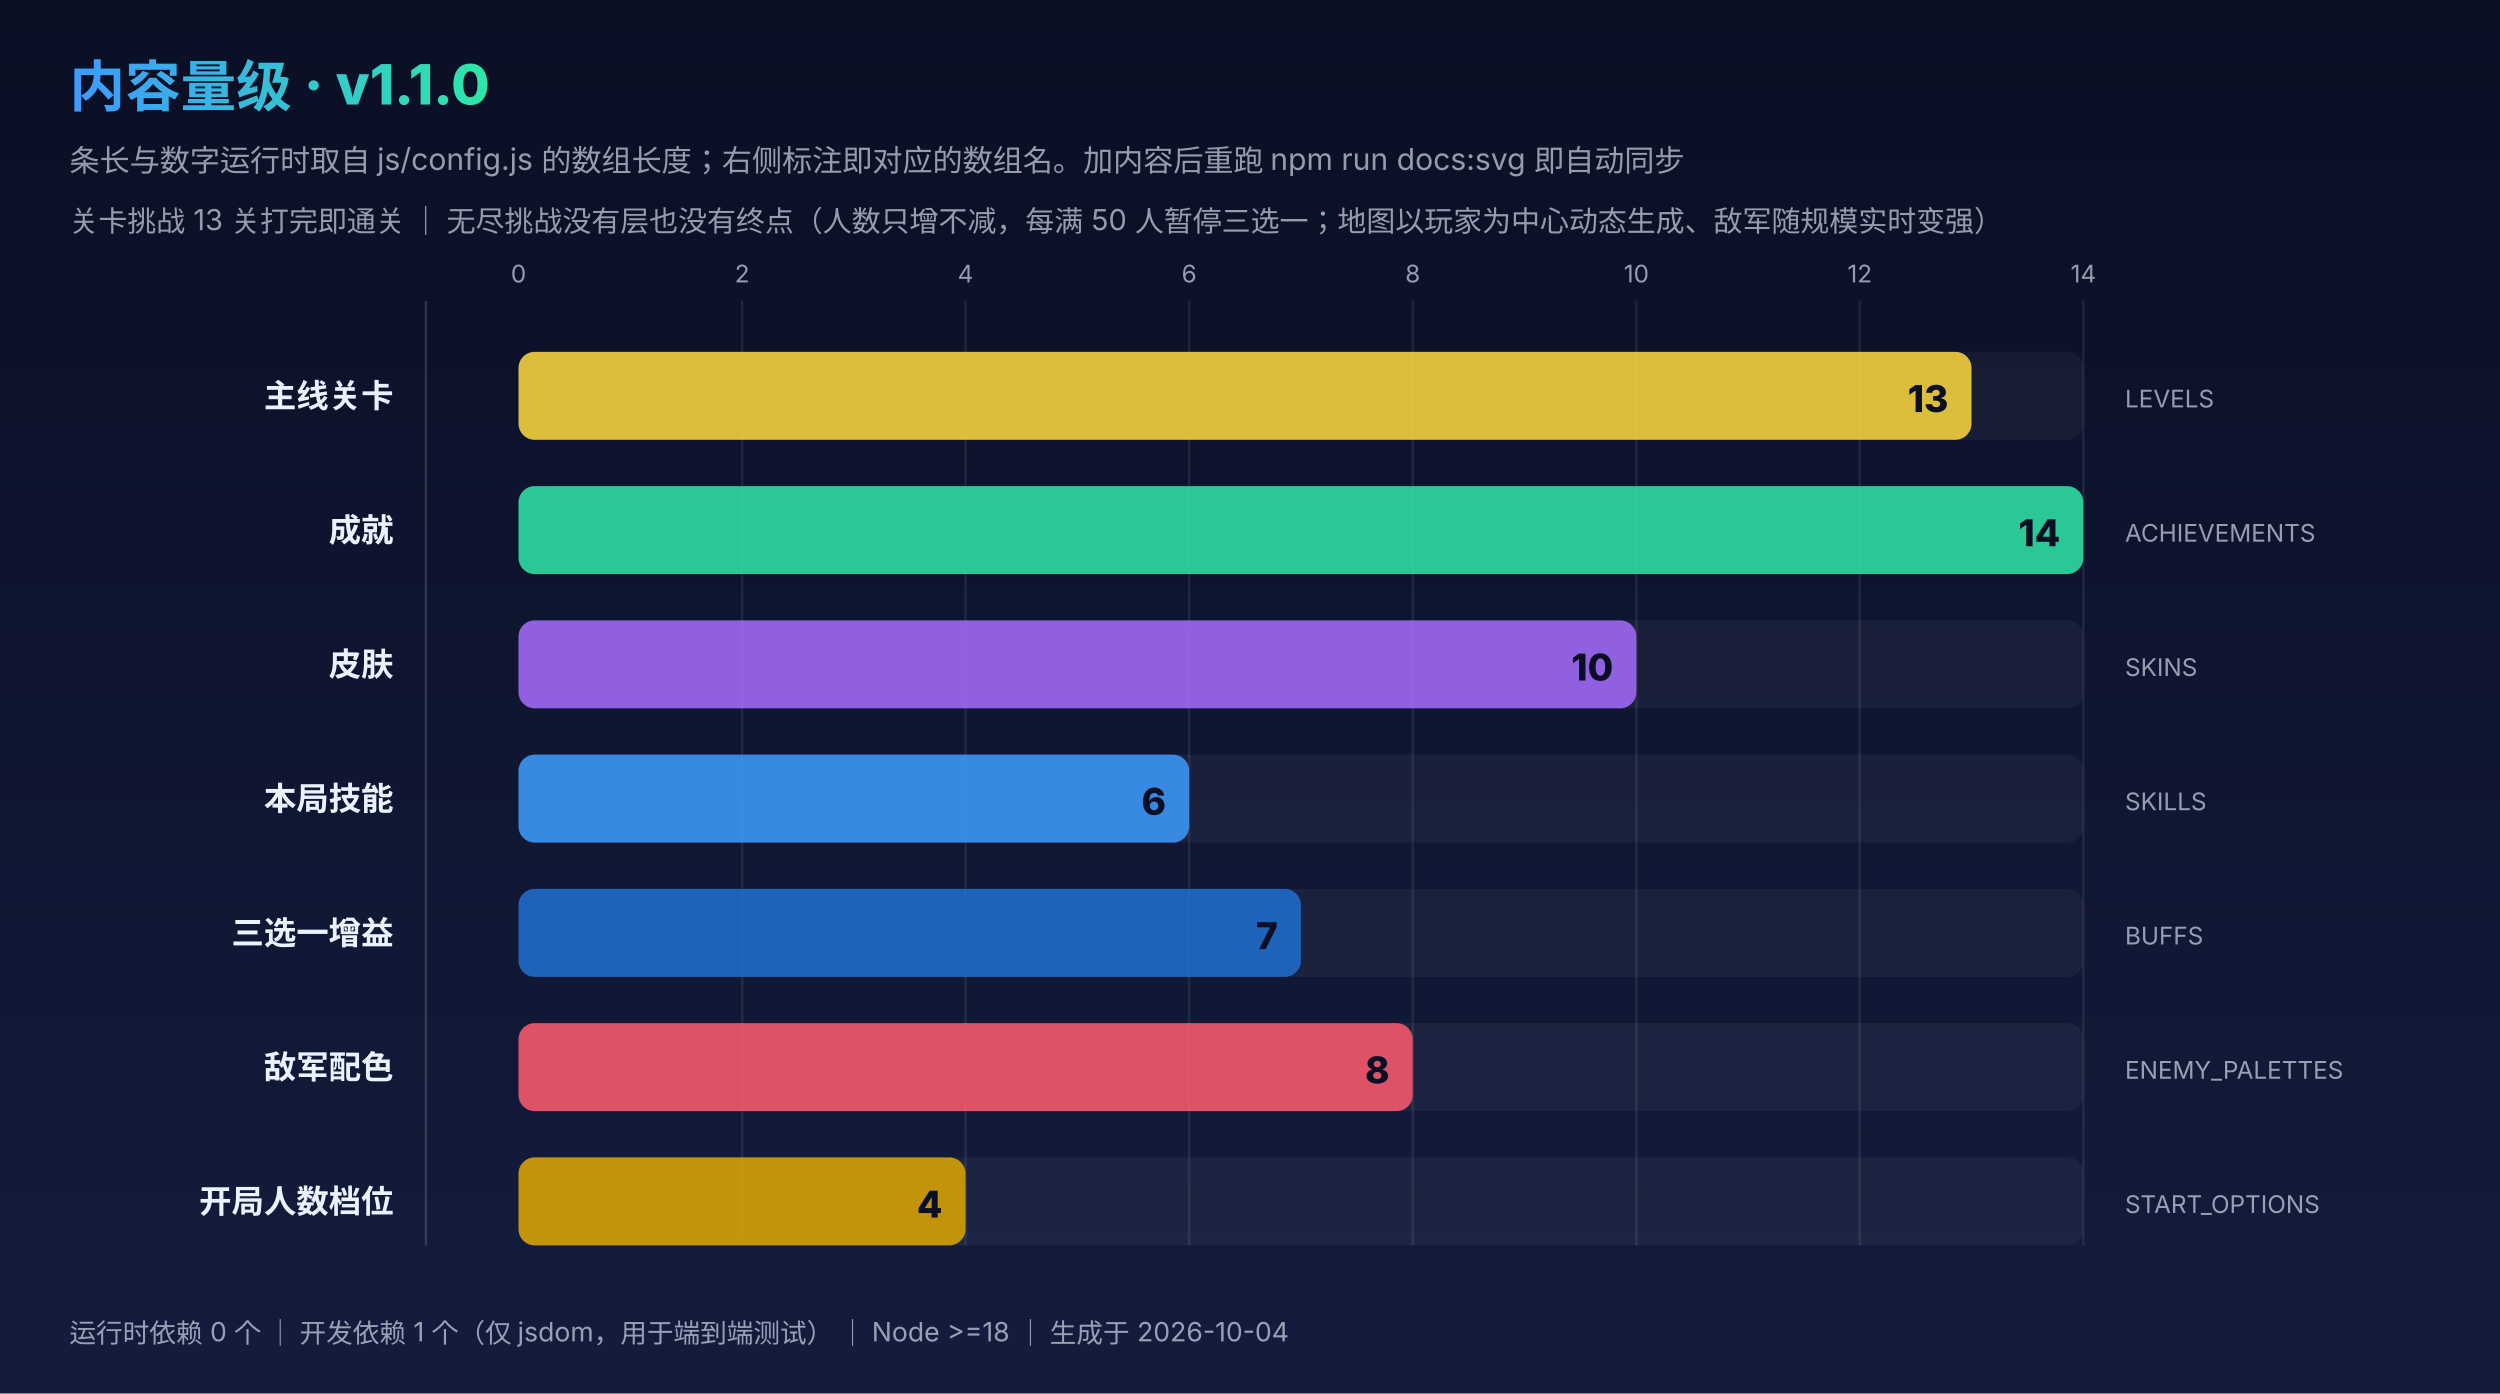
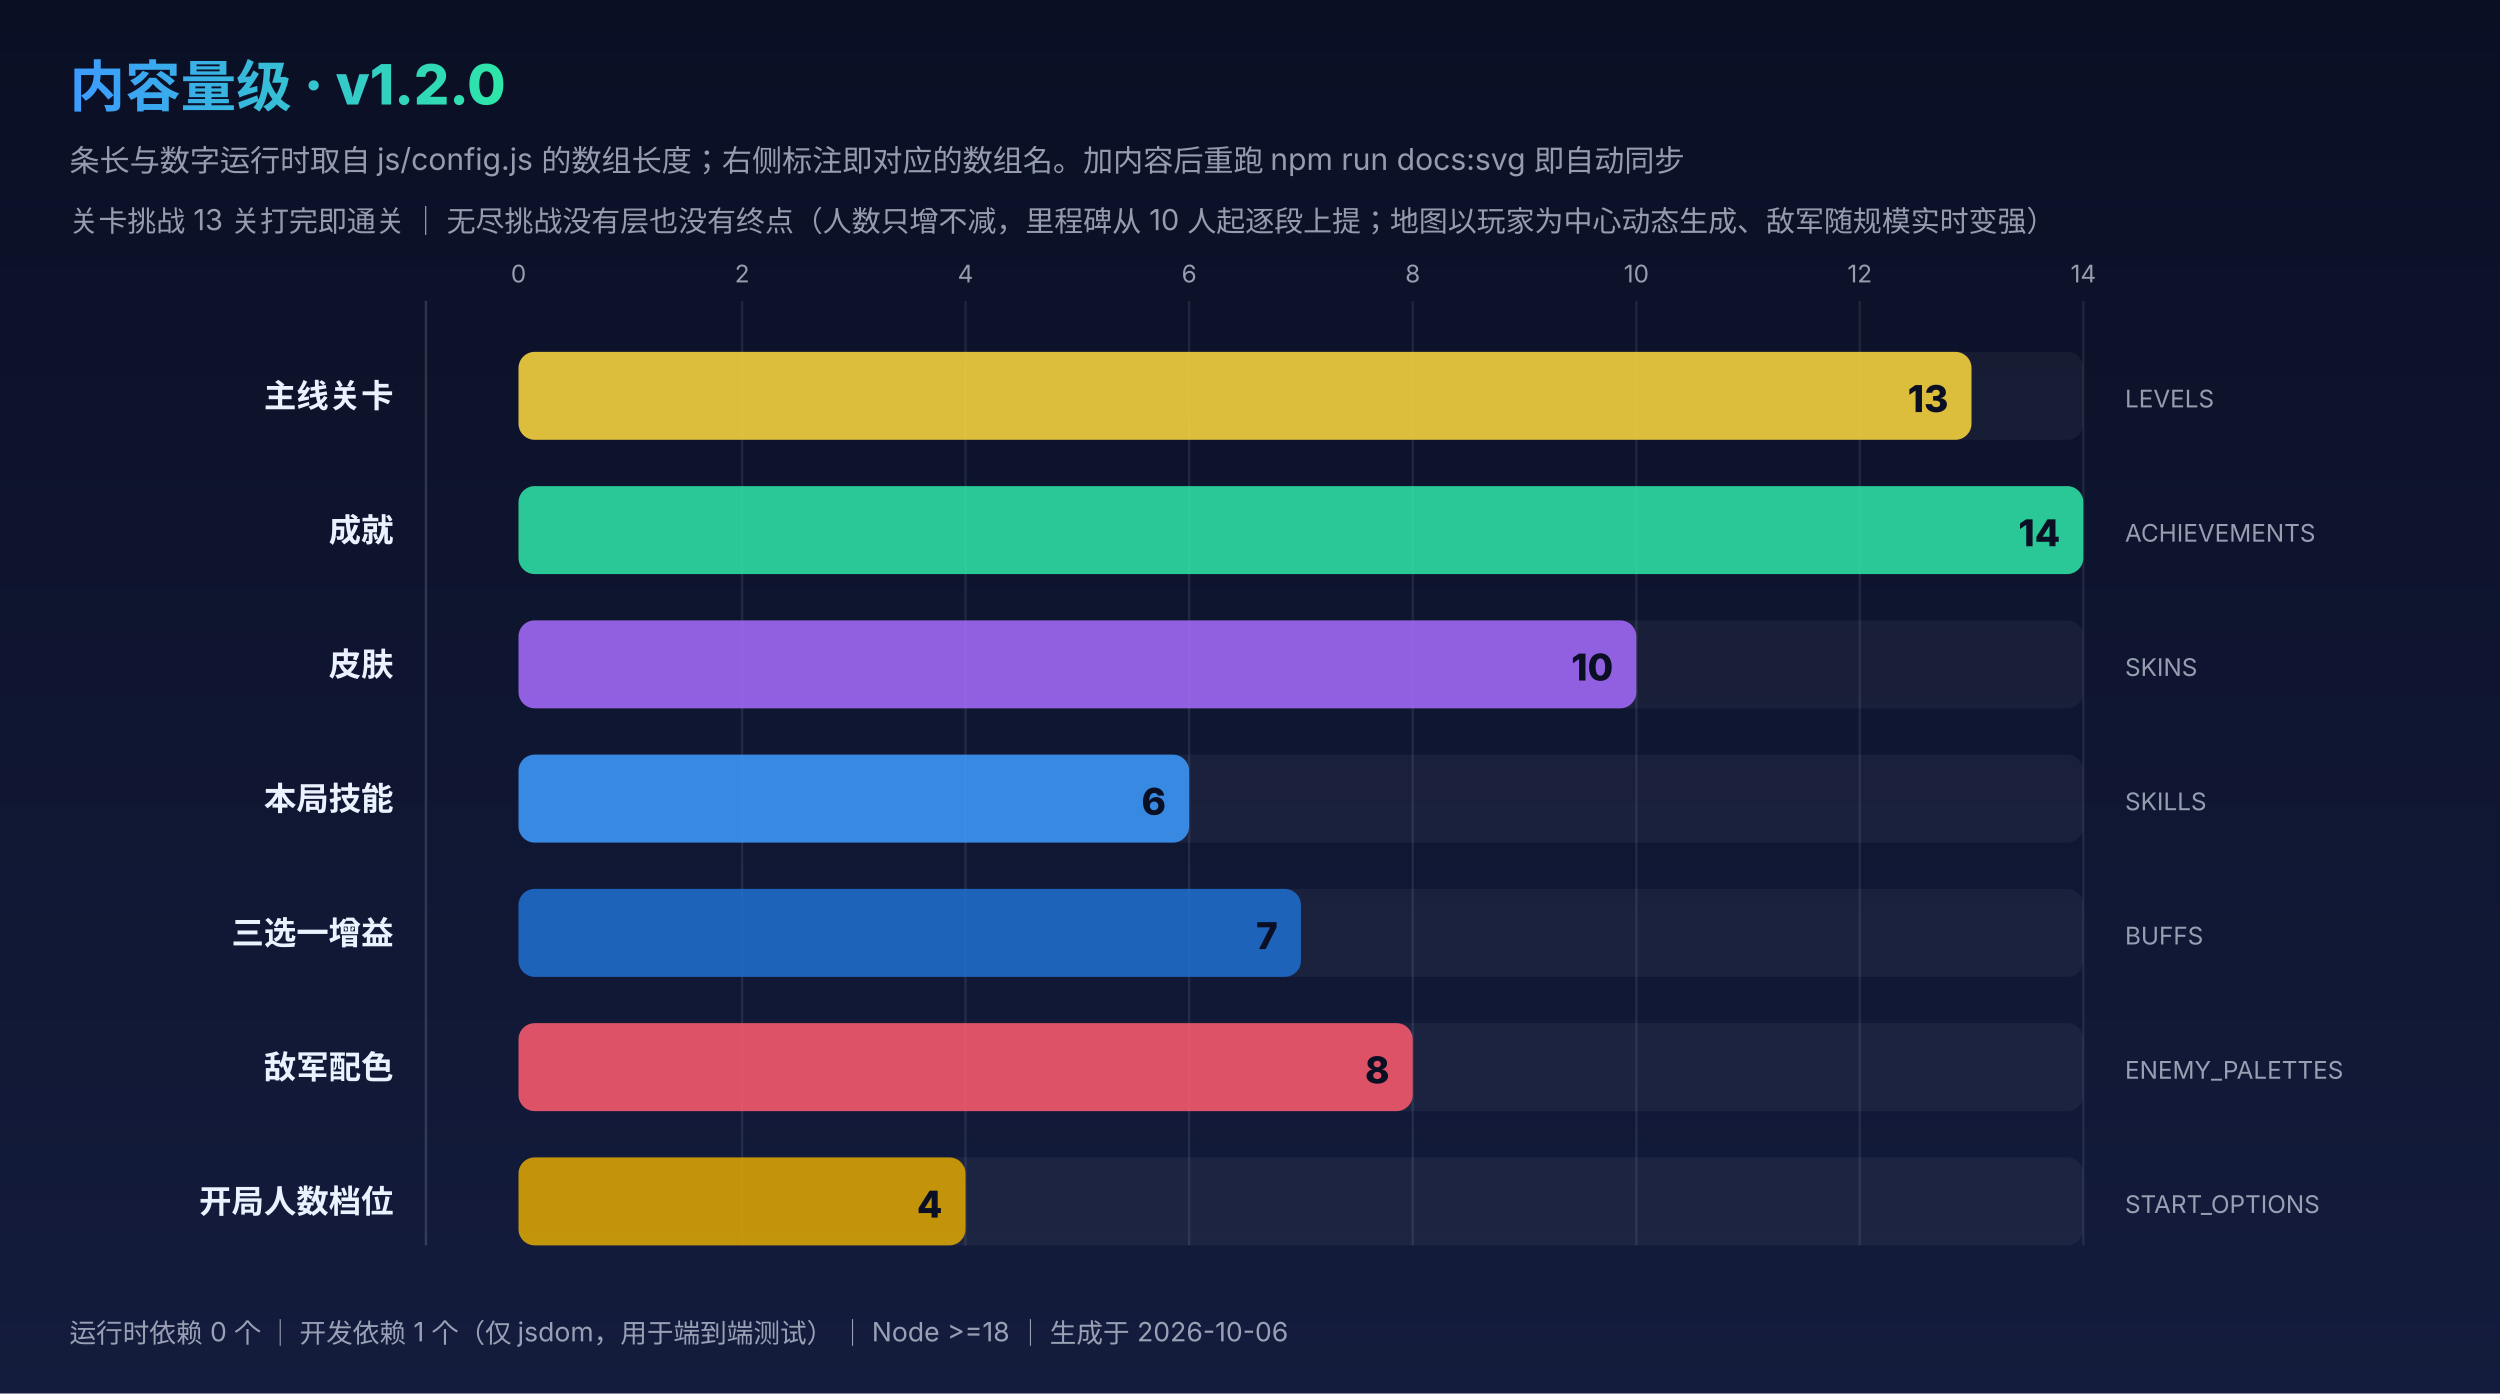
<svg xmlns="http://www.w3.org/2000/svg" viewBox="0 0 1080 602" width="1080" height="602" font-family="system-ui,-apple-system,'PingFang SC','Microsoft YaHei',sans-serif" role="img" aria-label="蚕食军团 内容量级">
  <defs>
    <linearGradient id="bg3" x1="0" y1="0" x2="0" y2="1">
      <stop offset="0%" stop-color="#0a0f24" />
      <stop offset="100%" stop-color="#141c3d" />
    </linearGradient>
    <linearGradient id="ttl3" x1="0" y1="0" x2="1" y2="0">
      <stop offset="0%" stop-color="#3d9bff" />
      <stop offset="100%" stop-color="#2ee6a8" />
    </linearGradient>
  </defs>
  <rect width="1080" height="602" fill="url(#bg3)" />
-   <text x="30" y="46" font-size="24" font-weight="800" fill="url(#ttl3)">内容量级 · v1.1.0</text>
+   <text x="30" y="46" font-size="24" font-weight="800" fill="url(#ttl3)">内容量级 · v1.2.0</text>
  <text x="30" y="74" font-size="13" fill="rgba(234,241,255,.62)">条长与数字运行时取自 js/config.js 的数组长度；右侧标注即对应的数组名。加内容后重跑 npm run docs:svg 即自动同步</text>
-   <text x="30" y="100" font-size="12.5" fill="rgba(234,241,255,.62)">关卡挑战 13 关打完即通关 ｜ 无尽挑战没有层也没有终点（人数只增不减，每满 50 人暂停三选一；地图以玩家为中心动态生成、敌军随规模实时变强）</text>
+   <text x="30" y="100" font-size="12.5" fill="rgba(234,241,255,.62)">关卡挑战 13 关打完即通关 ｜ 无尽挑战没有层也没有终点（人数只增不减，里程碑从 10 人起逐段上提；地图以玩家为中心动态生成、敌军随规模实时变强）</text>
  <line x1="320.6" y1="130" x2="320.6" y2="538" stroke="rgba(234,241,255,.62)" stroke-opacity=".14" />
  <text x="320.6" y="122" text-anchor="middle" font-size="10.5" fill="rgba(234,241,255,.62)">2</text>
  <line x1="417.1" y1="130" x2="417.1" y2="538" stroke="rgba(234,241,255,.62)" stroke-opacity=".14" />
  <text x="417.1" y="122" text-anchor="middle" font-size="10.5" fill="rgba(234,241,255,.62)">4</text>
  <line x1="513.7" y1="130" x2="513.7" y2="538" stroke="rgba(234,241,255,.62)" stroke-opacity=".14" />
  <text x="513.7" y="122" text-anchor="middle" font-size="10.5" fill="rgba(234,241,255,.62)">6</text>
  <line x1="610.3" y1="130" x2="610.3" y2="538" stroke="rgba(234,241,255,.62)" stroke-opacity=".14" />
  <text x="610.3" y="122" text-anchor="middle" font-size="10.5" fill="rgba(234,241,255,.62)">8</text>
  <line x1="706.9" y1="130" x2="706.9" y2="538" stroke="rgba(234,241,255,.62)" stroke-opacity=".14" />
  <text x="706.9" y="122" text-anchor="middle" font-size="10.5" fill="rgba(234,241,255,.62)">10</text>
  <line x1="803.4" y1="130" x2="803.4" y2="538" stroke="rgba(234,241,255,.62)" stroke-opacity=".14" />
  <text x="803.4" y="122" text-anchor="middle" font-size="10.5" fill="rgba(234,241,255,.62)">12</text>
  <line x1="900.0" y1="130" x2="900.0" y2="538" stroke="rgba(234,241,255,.62)" stroke-opacity=".14" />
  <text x="900.0" y="122" text-anchor="middle" font-size="10.5" fill="rgba(234,241,255,.62)">14</text>
  <text x="224" y="122" text-anchor="middle" font-size="10.5" fill="rgba(234,241,255,.62)">0</text>
  <line x1="184" y1="130" x2="184" y2="538" stroke="rgba(234,241,255,.62)" stroke-opacity=".25" />
  <text x="170" y="176" text-anchor="end" font-size="14" font-weight="600" fill="#eaf1ff">主线关卡</text>
  <rect x="224" y="152" width="676" height="38" rx="7" fill="rgba(255,255,255,.045)" />
  <rect x="224" y="152" width="627.7" height="38" rx="7" fill="#ffd93d" fill-opacity=".85" />
  <text x="841.7" y="178" text-anchor="end" font-size="16" font-weight="800" fill="#0a0f24">13</text>
  <text x="918" y="176" text-anchor="start" font-size="10.5" fill="rgba(234,241,255,.62)">LEVELS</text>
  <text x="170" y="234" text-anchor="end" font-size="14" font-weight="600" fill="#eaf1ff">成就</text>
  <rect x="224" y="210" width="676" height="38" rx="7" fill="rgba(255,255,255,.045)" />
  <rect x="224" y="210" width="676.0" height="38" rx="7" fill="#2ee6a8" fill-opacity=".85" />
  <text x="890.0" y="236" text-anchor="end" font-size="16" font-weight="800" fill="#0a0f24">14</text>
  <text x="918" y="234" text-anchor="start" font-size="10.5" fill="rgba(234,241,255,.62)">ACHIEVEMENTS</text>
  <text x="170" y="292" text-anchor="end" font-size="14" font-weight="600" fill="#eaf1ff">皮肤</text>
  <rect x="224" y="268" width="676" height="38" rx="7" fill="rgba(255,255,255,.045)" />
  <rect x="224" y="268" width="482.9" height="38" rx="7" fill="#a66bff" fill-opacity=".85" />
  <text x="696.9" y="294" text-anchor="end" font-size="16" font-weight="800" fill="#0a0f24">10</text>
  <text x="918" y="292" text-anchor="start" font-size="10.5" fill="rgba(234,241,255,.62)">SKINS</text>
  <text x="170" y="350" text-anchor="end" font-size="14" font-weight="600" fill="#eaf1ff">本局技能</text>
  <rect x="224" y="326" width="676" height="38" rx="7" fill="rgba(255,255,255,.045)" />
  <rect x="224" y="326" width="289.7" height="38" rx="7" fill="#3d9bff" fill-opacity=".85" />
  <text x="503.7" y="352" text-anchor="end" font-size="16" font-weight="800" fill="#0a0f24">6</text>
  <text x="918" y="350" text-anchor="start" font-size="10.5" fill="rgba(234,241,255,.62)">SKILLS</text>
  <text x="170" y="408" text-anchor="end" font-size="14" font-weight="600" fill="#eaf1ff">三选一增益</text>
  <rect x="224" y="384" width="676" height="38" rx="7" fill="rgba(255,255,255,.045)" />
  <rect x="224" y="384" width="338.0" height="38" rx="7" fill="#1f6fd0" fill-opacity=".85" />
  <text x="552.0" y="410" text-anchor="end" font-size="16" font-weight="800" fill="#0a0f24">7</text>
  <text x="918" y="408" text-anchor="start" font-size="10.5" fill="rgba(234,241,255,.62)">BUFFS</text>
  <text x="170" y="466" text-anchor="end" font-size="14" font-weight="600" fill="#eaf1ff">敌军配色</text>
  <rect x="224" y="442" width="676" height="38" rx="7" fill="rgba(255,255,255,.045)" />
  <rect x="224" y="442" width="386.3" height="38" rx="7" fill="#ff5b6e" fill-opacity=".85" />
  <text x="600.3" y="468" text-anchor="end" font-size="16" font-weight="800" fill="#0a0f24">8</text>
  <text x="918" y="466" text-anchor="start" font-size="10.5" fill="rgba(234,241,255,.62)">ENEMY_PALETTES</text>
  <text x="170" y="524" text-anchor="end" font-size="14" font-weight="600" fill="#eaf1ff">开局人数档位</text>
  <rect x="224" y="500" width="676" height="38" rx="7" fill="rgba(255,255,255,.045)" />
  <rect x="224" y="500" width="193.1" height="38" rx="7" fill="#e0a800" fill-opacity=".85" />
  <text x="407.1" y="526" text-anchor="end" font-size="16" font-weight="800" fill="#0a0f24">4</text>
  <text x="918" y="524" text-anchor="start" font-size="10.5" fill="rgba(234,241,255,.62)">START_OPTIONS</text>
-   <text x="30" y="580" font-size="11.5" fill="rgba(234,241,255,.62)">运行时依赖 0 个 ｜ 开发依赖 1 个（仅 jsdom，用于端到端测试） ｜ Node &gt;=18 ｜ 生成于 2026-10-04</text>
+   <text x="30" y="580" font-size="11.5" fill="rgba(234,241,255,.62)">运行时依赖 0 个 ｜ 开发依赖 1 个（仅 jsdom，用于端到端测试） ｜ Node &gt;=18 ｜ 生成于 2026-10-06</text>
</svg>
